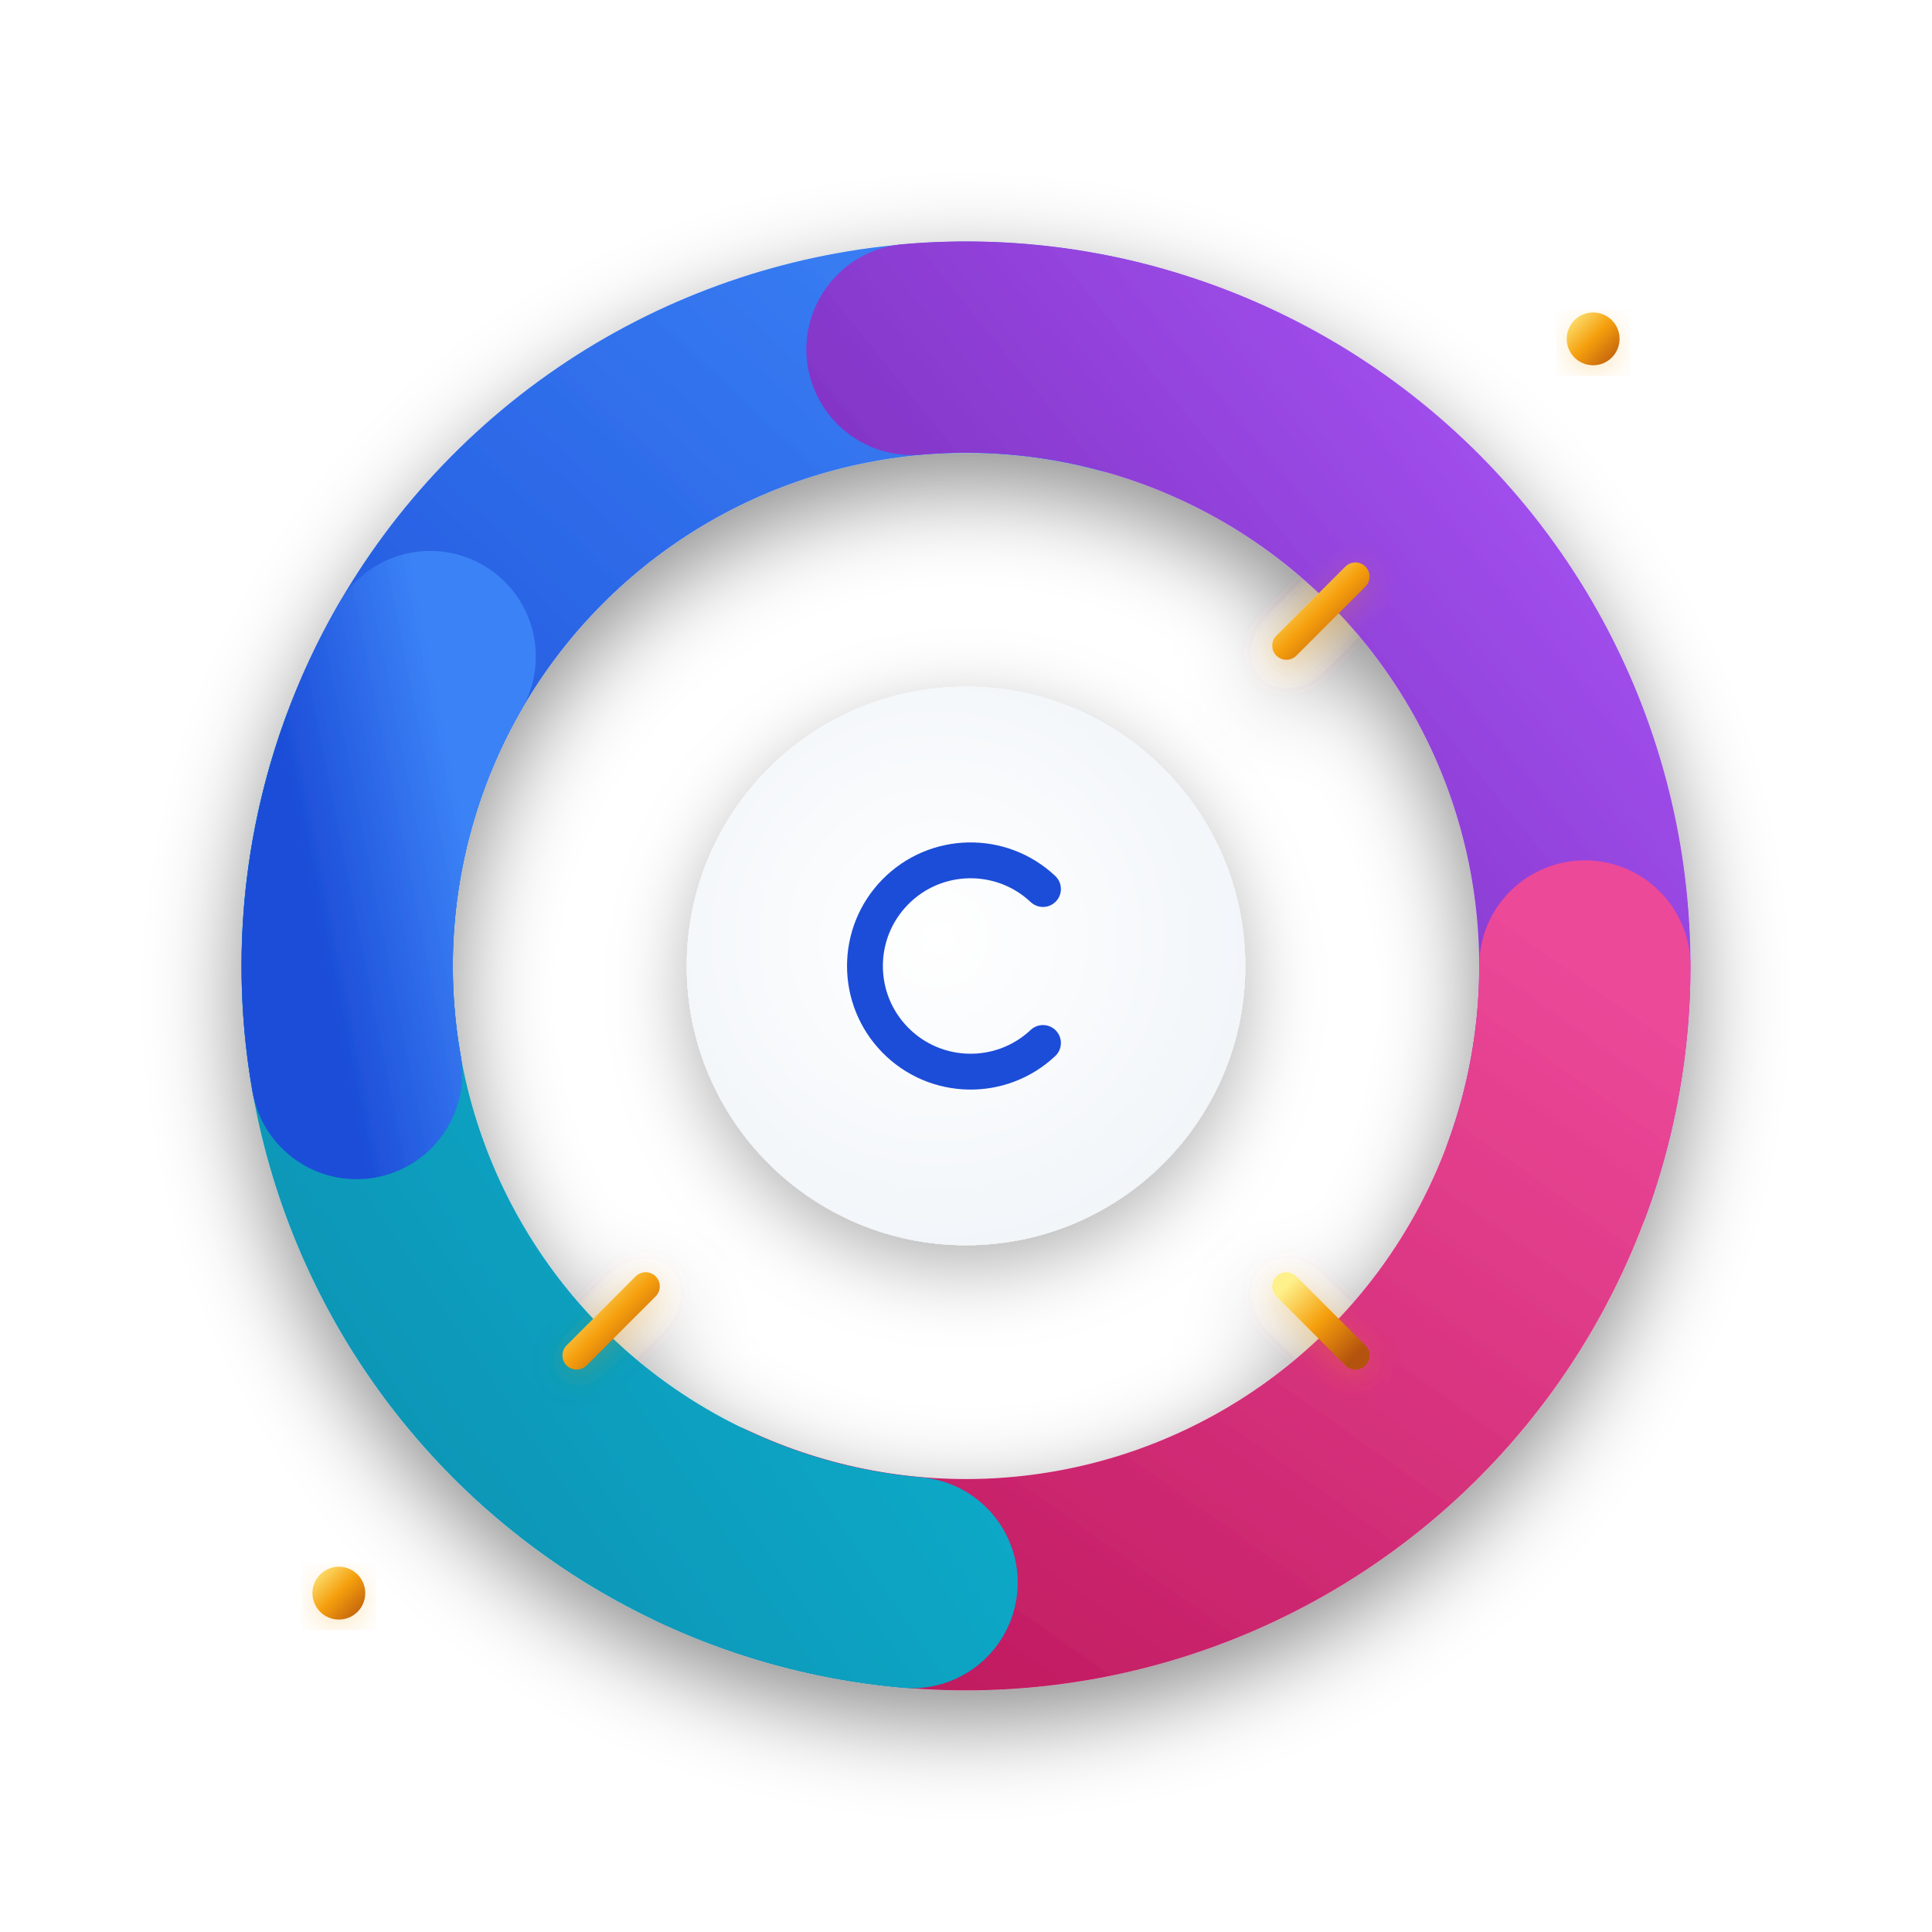
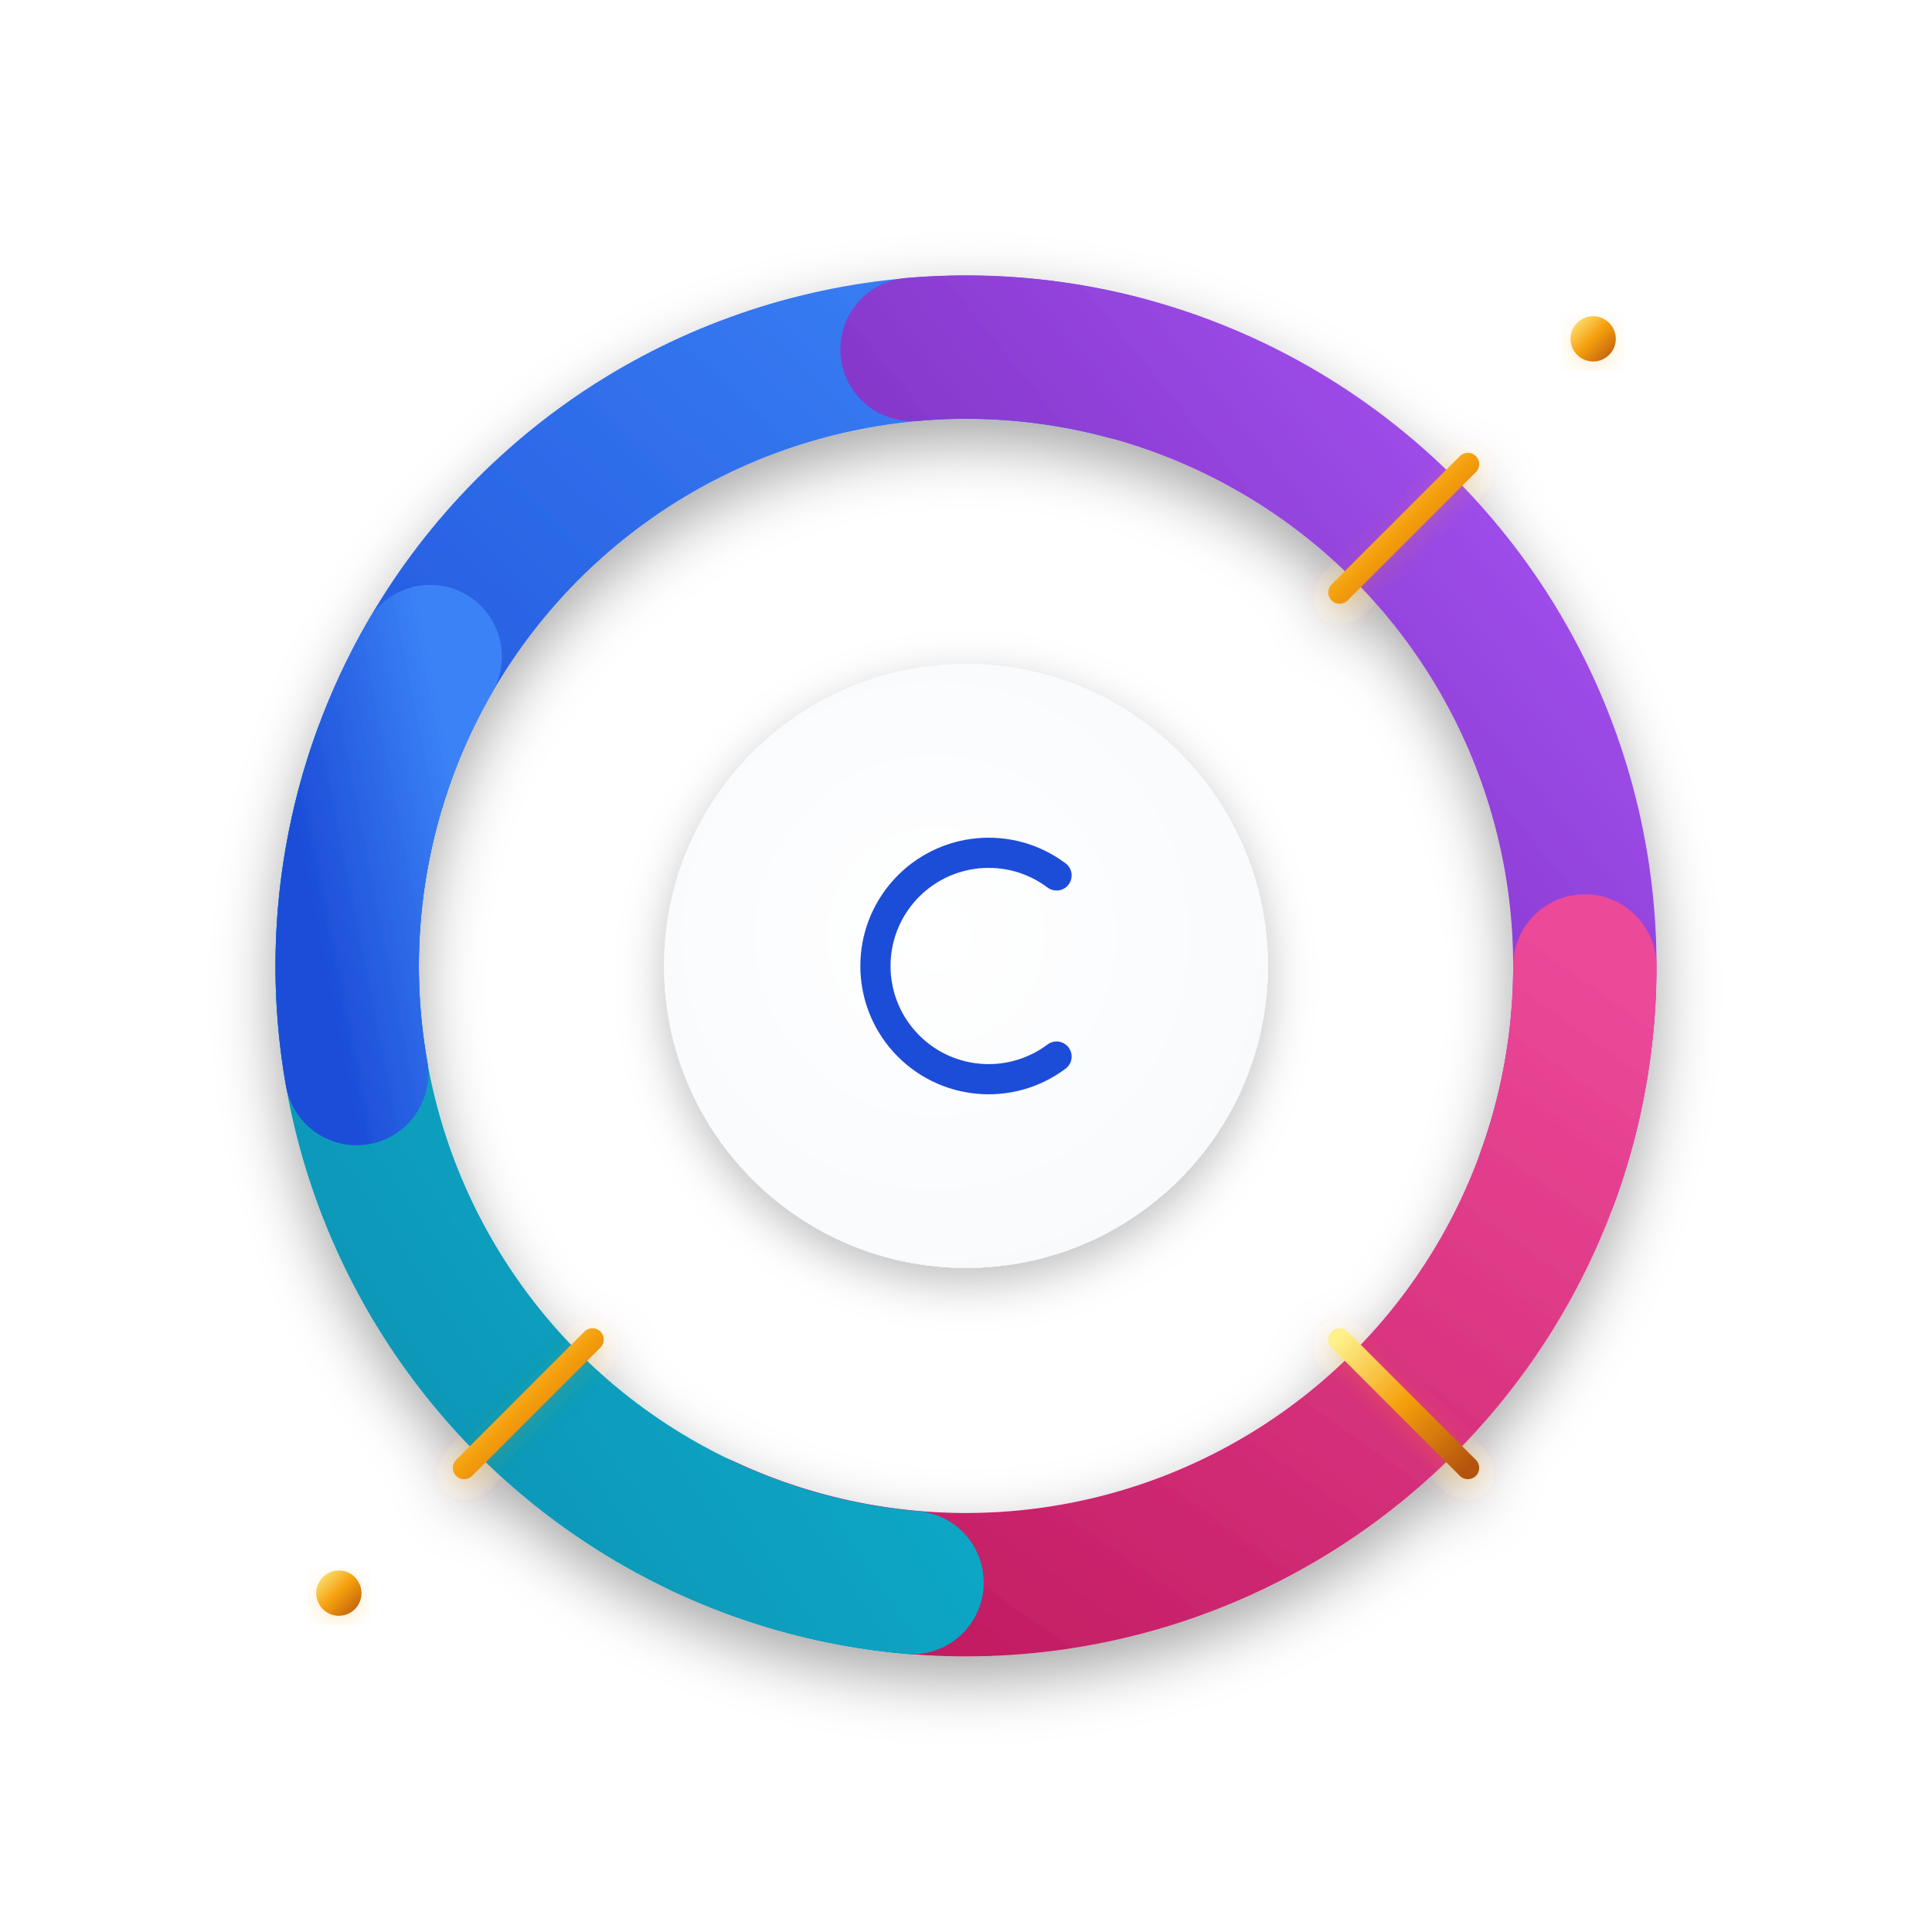
<svg xmlns="http://www.w3.org/2000/svg" viewBox="0 0 512 512" width="100%" height="100%">
  <defs>
    <linearGradient id="blue-grad" x1="0%" y1="100%" x2="100%" y2="0%">
      <stop offset="0%" stop-color="#1d4ed8" />
      <stop offset="100%" stop-color="#3b82f6" />
    </linearGradient>
    <linearGradient id="purple-grad" x1="0%" y1="100%" x2="100%" y2="0%">
      <stop offset="0%" stop-color="#6b21a8" />
      <stop offset="100%" stop-color="#a855f7" />
    </linearGradient>
    <linearGradient id="pink-grad" x1="0%" y1="100%" x2="100%" y2="0%">
      <stop offset="0%" stop-color="#be185d" />
      <stop offset="100%" stop-color="#ec4899" />
    </linearGradient>
    <linearGradient id="cyan-grad" x1="0%" y1="100%" x2="100%" y2="0%">
      <stop offset="0%" stop-color="#0891b2" />
      <stop offset="100%" stop-color="#06b6d4" />
    </linearGradient>
    <linearGradient id="gold-grad" x1="0%" y1="0%" x2="100%" y2="100%">
      <stop offset="0%" stop-color="#fef08a" />
      <stop offset="50%" stop-color="#f59e0b" />
      <stop offset="100%" stop-color="#b45309" />
    </linearGradient>
    <radialGradient id="core-grad" cx="45%" cy="45%" r="60%">
      <stop offset="0%" stop-color="#ffffff" />
-       <stop offset="100%" stop-color="#f1f5f9" />
+       <stop offset="100%" stop-color="#f8fafc" />
    </radialGradient>
    <filter id="shadow-ring" x="-20%" y="-20%" width="140%" height="140%">
-       <feDropShadow dx="0" dy="8" stdDeviation="12" flood-color="#000000" flood-opacity="0.45" />
+       <feDropShadow dx="0" dy="6" stdDeviation="8" flood-color="#000000" flood-opacity="0.35" />
    </filter>
    <filter id="shadow-core" x="-20%" y="-20%" width="140%" height="140%">
-       <feDropShadow dx="0" dy="6" stdDeviation="10" flood-color="#000000" flood-opacity="0.3" />
+       <feDropShadow dx="0" dy="4" stdDeviation="6" flood-color="#000000" flood-opacity="0.25" />
    </filter>
    <filter id="gold-glow" x="-20%" y="-20%" width="140%" height="140%">
-       <feDropShadow dx="0" dy="2" stdDeviation="4" flood-color="#f59e0b" flood-opacity="0.25" />
+       <feDropShadow dx="0" dy="1.5" stdDeviation="3" flood-color="#f59e0b" flood-opacity="0.2" />
    </filter>
  </defs>
-   <circle cx="422.2" cy="89.8" r="7" fill="url(#gold-grad)" filter="url(#gold-glow)" />
-   <circle cx="89.8" cy="422.2" r="7" fill="url(#gold-grad)" filter="url(#gold-glow)" />
+   <circle cx="422.2" cy="89.8" r="6" fill="url(#gold-grad)" filter="url(#gold-glow)" />
+   <circle cx="89.8" cy="422.2" r="6" fill="url(#gold-grad)" filter="url(#gold-glow)" />
  <g filter="url(#shadow-ring)">
-     <path d="M 94.5 284.5 A 164 164 0 0 1 298.4 97.6" fill="none" stroke="url(#blue-grad)" stroke-width="56" stroke-linecap="round" />
-     <path d="M 241.7 92.6 A 164 164 0 0 1 410.1 312.1" fill="none" stroke="url(#purple-grad)" stroke-width="56" stroke-linecap="round" />
-     <path d="M 420 256 A 164 164 0 0 1 186.7 404.6" fill="none" stroke="url(#pink-grad)" stroke-width="56" stroke-linecap="round" />
-     <path d="M 241.7 419.4 A 164 164 0 0 1 101.9 199.9" fill="none" stroke="url(#cyan-grad)" stroke-width="56" stroke-linecap="round" />
-     <path d="M 94.5 284.5 A 164 164 0 0 1 114 174" fill="none" stroke="url(#blue-grad)" stroke-width="56" stroke-linecap="round" />
-     <g stroke="url(#gold-grad)" stroke-width="7.5" stroke-linecap="round" filter="url(#gold-glow)">
-       <line x1="340.9" y1="171.1" x2="359.2" y2="152.8" />
-       <line x1="340.9" y1="340.9" x2="359.2" y2="359.2" />
-       <line x1="171.1" y1="340.9" x2="152.8" y2="359.2" />
+     <path d="M 94.5 284.5 A 164 164 0 0 1 298.4 97.6" fill="none" stroke="url(#blue-grad)" stroke-width="38" stroke-linecap="round" />
+     <path d="M 241.7 92.6 A 164 164 0 0 1 410.1 312.1" fill="none" stroke="url(#purple-grad)" stroke-width="38" stroke-linecap="round" />
+     <path d="M 420 256 A 164 164 0 0 1 186.7 404.6" fill="none" stroke="url(#pink-grad)" stroke-width="38" stroke-linecap="round" />
+     <path d="M 241.7 419.4 A 164 164 0 0 1 101.9 199.9" fill="none" stroke="url(#cyan-grad)" stroke-width="38" stroke-linecap="round" />
+     <path d="M 94.5 284.5 A 164 164 0 0 1 114 174" fill="none" stroke="url(#blue-grad)" stroke-width="38" stroke-linecap="round" />
+     <g stroke="url(#gold-grad)" stroke-width="6" stroke-linecap="round" filter="url(#gold-glow)">
+       <line x1="355" y1="157" x2="389" y2="123" />
+       <line x1="355" y1="355" x2="389" y2="389" />
+       <line x1="157" y1="355" x2="123" y2="389" />
    </g>
  </g>
  <g filter="url(#shadow-core)">
-     <circle cx="256" cy="256" r="74" fill="url(#core-grad)" />
-     <path d="M 276.4 276.4 A 28 28 0 1 1 276.4 235.6" fill="none" stroke="#1d4ed8" stroke-width="9.5" stroke-linecap="round" />
+     <circle cx="256" cy="256" r="80" fill="url(#core-grad)" />
+     <path d="M 280 280 A 30 30 0 1 1 280 232" fill="none" stroke="#1d4ed8" stroke-width="8" stroke-linecap="round" />
  </g>
</svg>
